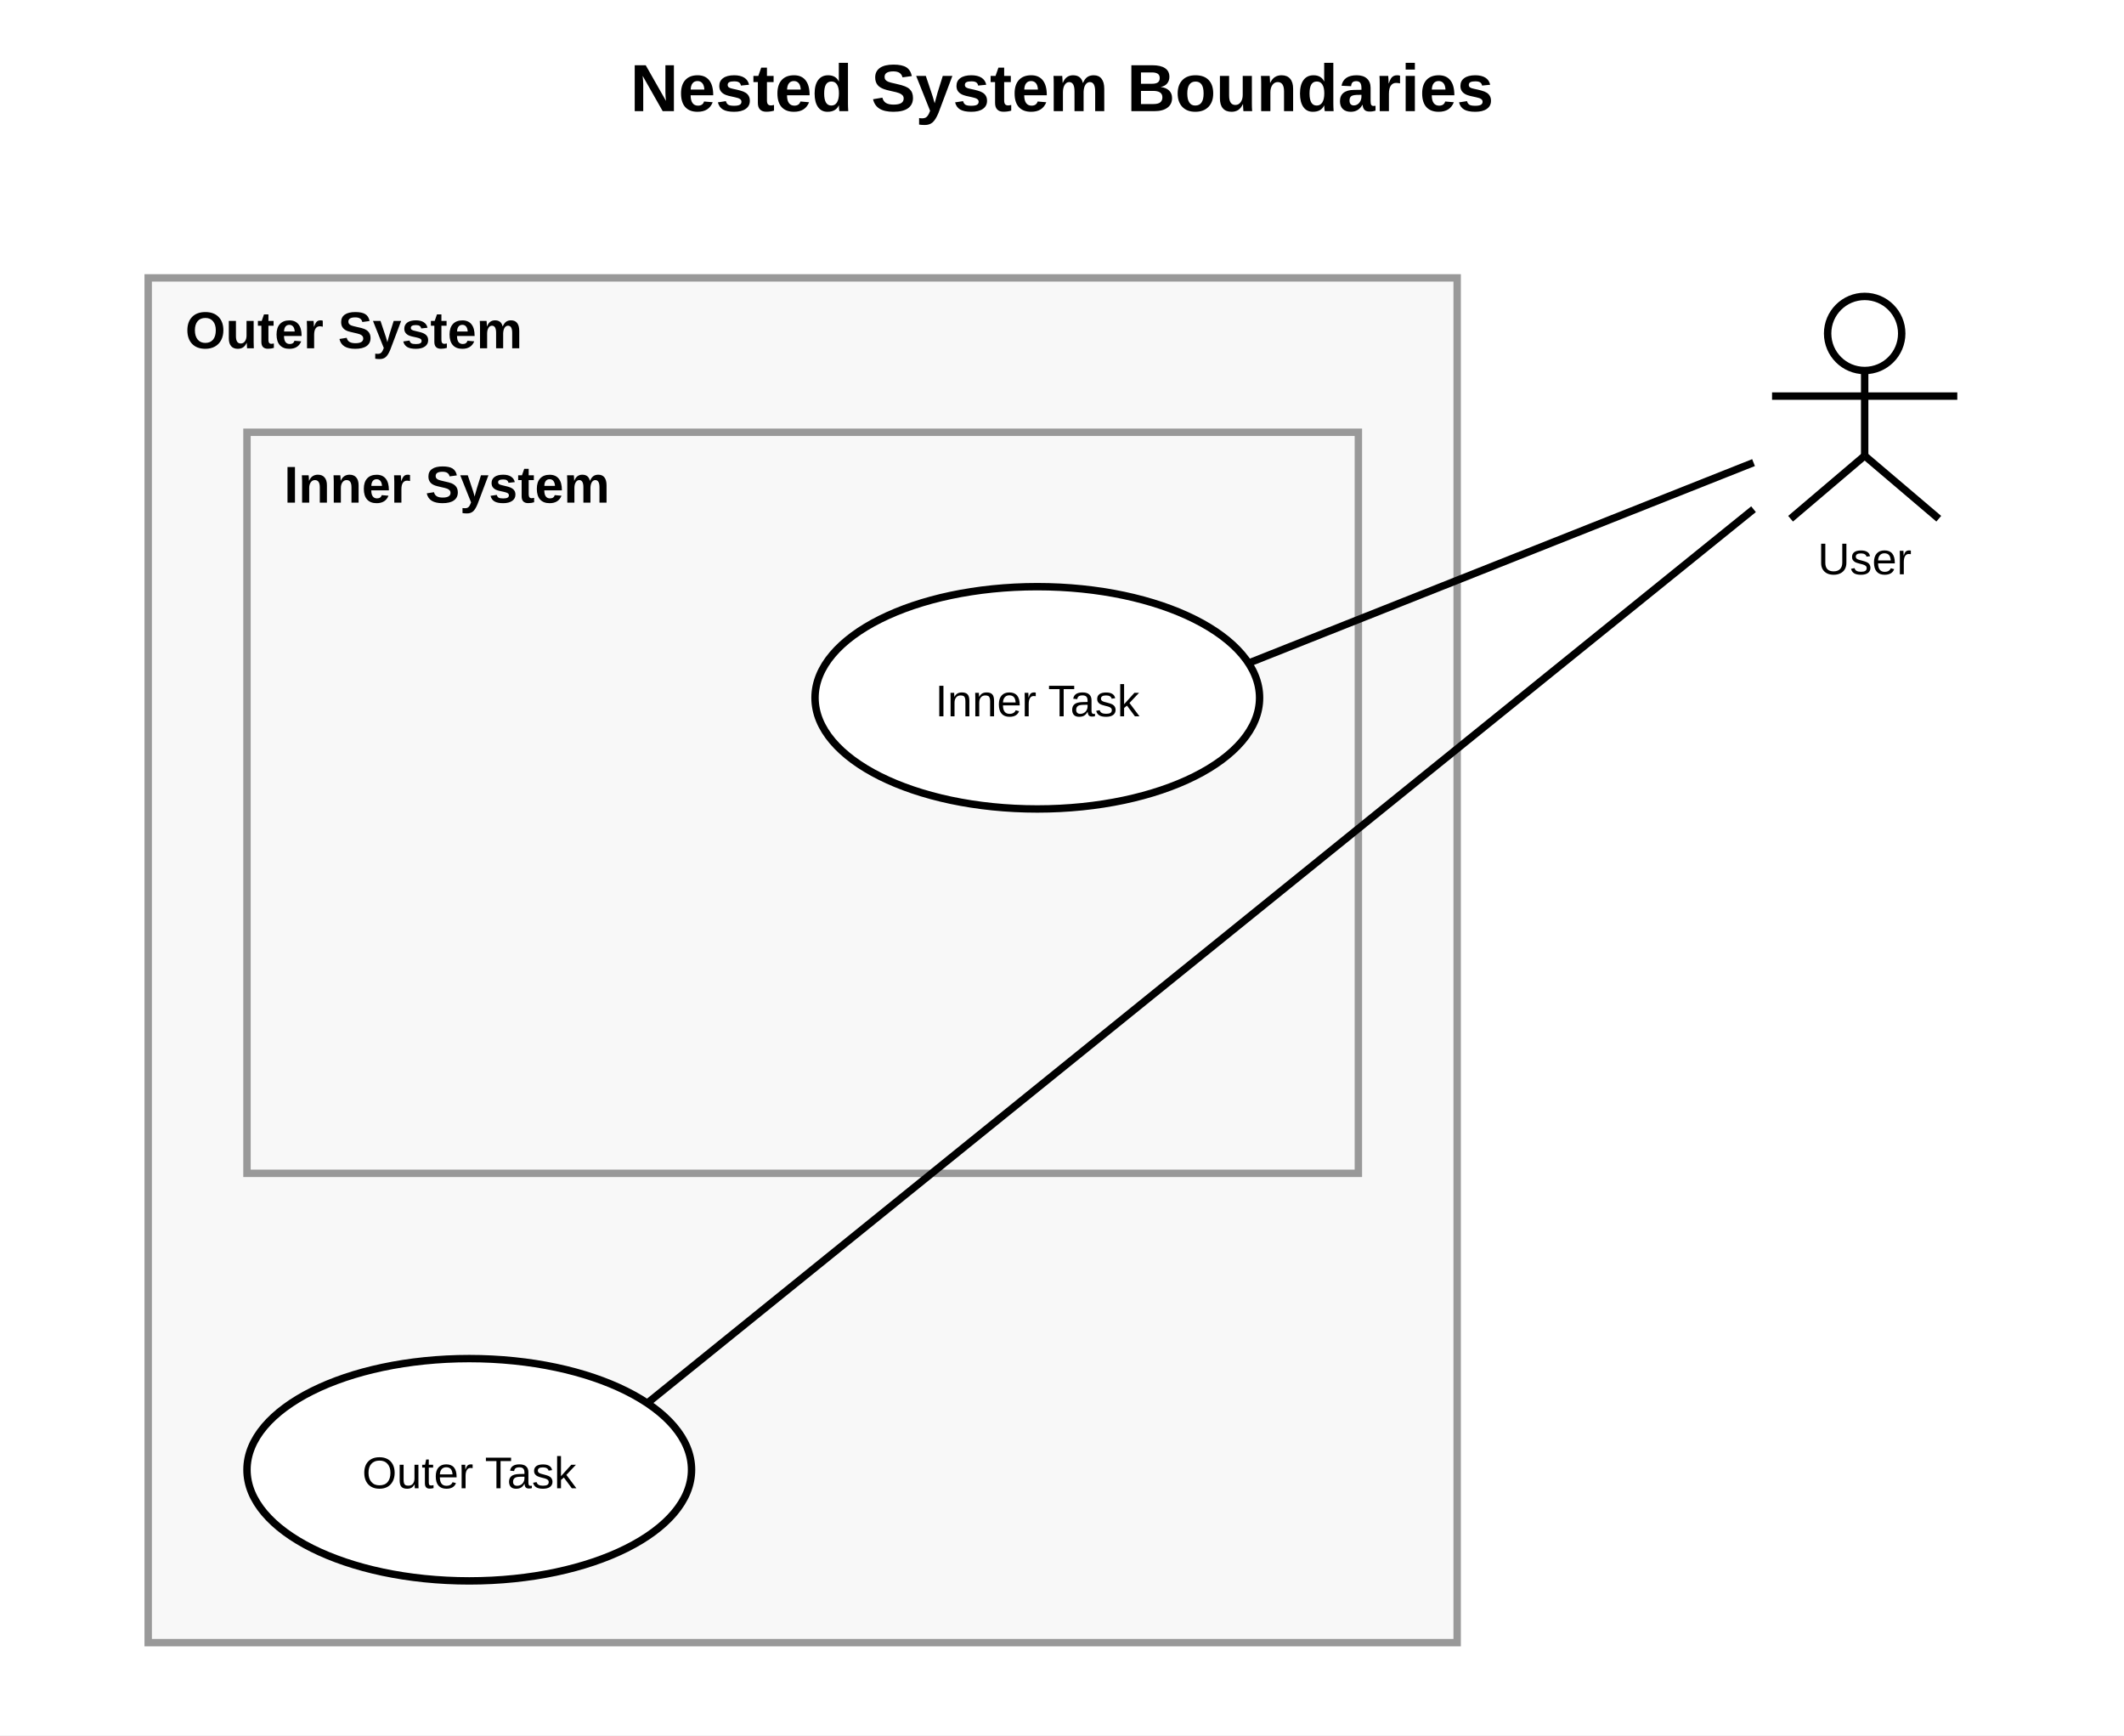
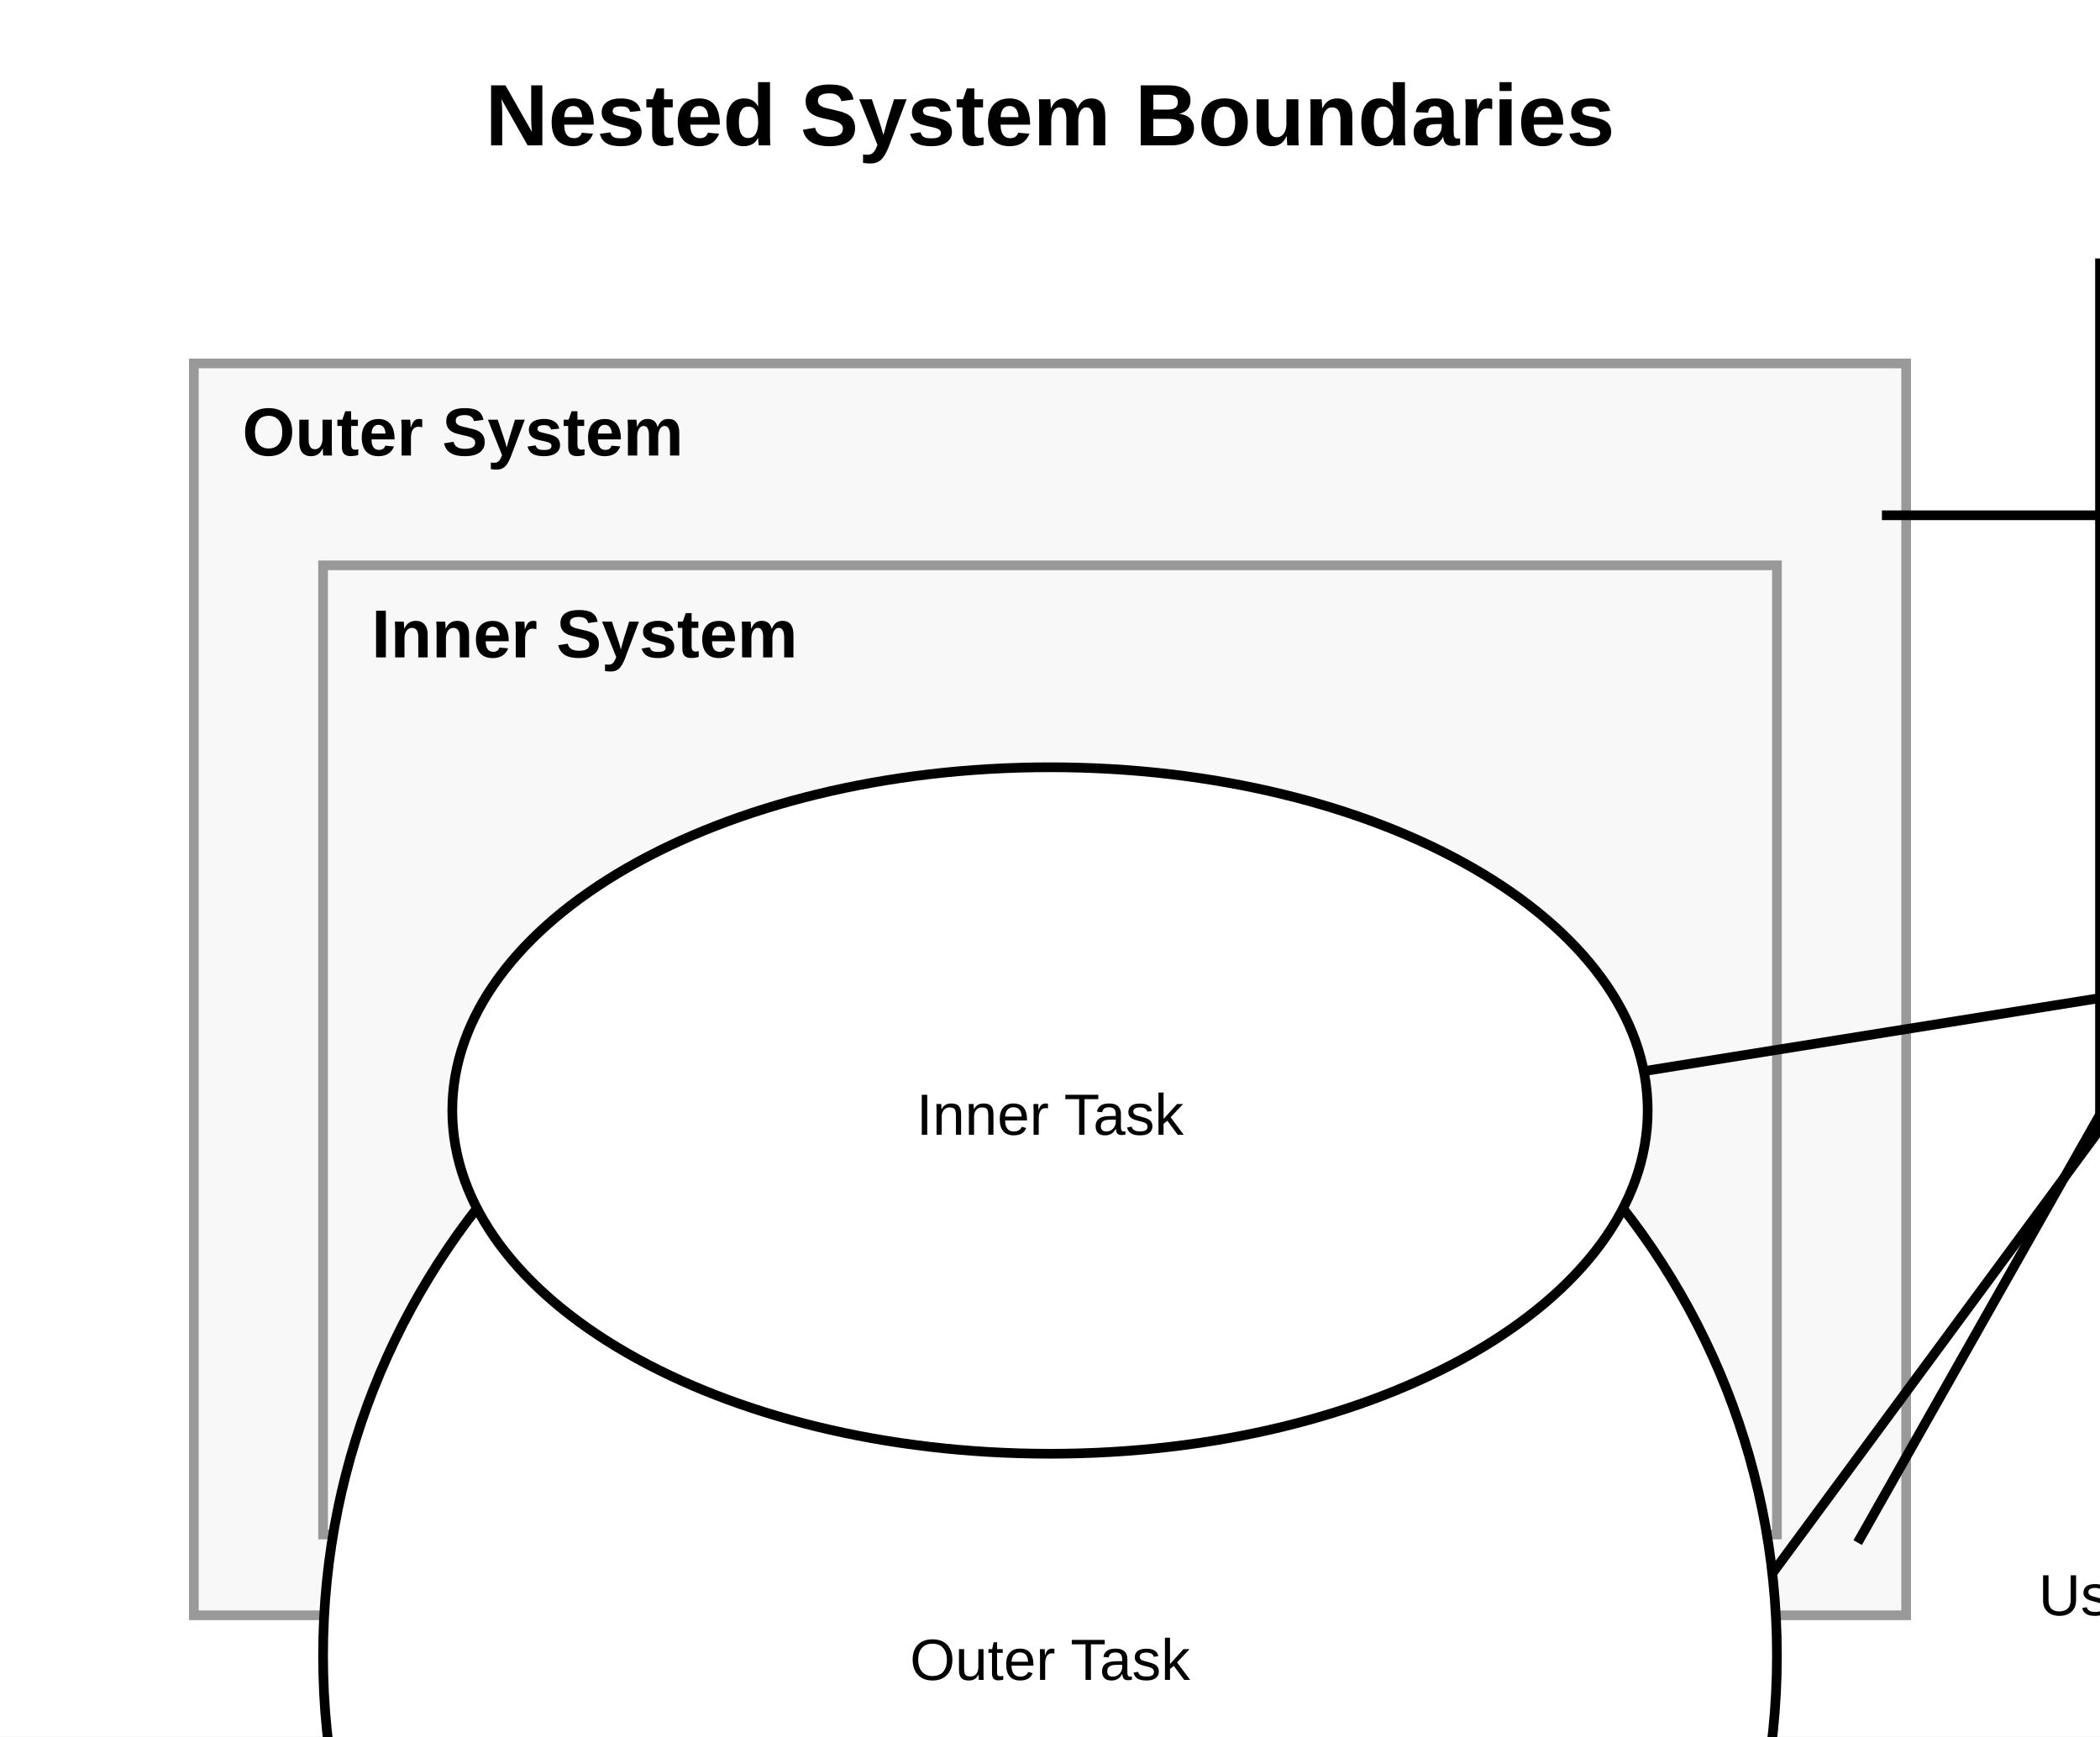
- <svg xmlns="http://www.w3.org/2000/svg" width="573.333" height="468.333" viewBox="0 0 573.333 468.333">
+ <svg xmlns="http://www.w3.org/2000/svg" width="433.333" height="358.333" viewBox="0 0 433.333 358.333">
  <rect width="100%" height="100%" fill="white" />
  <g id="uml:systemBoundary/0">
-     <rect x="40" y="75" width="353.333" height="368.333" fill="#f8f8f8" stroke="#999" stroke-width="2" />
+     <rect x="40" y="75" width="353.333" height="258.333" fill="#f8f8f8" stroke="#999" stroke-width="2" />
    <text x="50" y="94" font-size="14" font-family="Arial" font-weight="bold" fill="black">
          Outer System
        </text>
  </g>
  <g id="uml:systemBoundary/1">
    <rect x="66.667" y="116.667" width="300" height="200" fill="#f8f8f8" stroke="#999" stroke-width="2" />
    <text x="76.667" y="135.667" font-size="14" font-family="Arial" font-weight="bold" fill="black">
          Inner System
        </text>
  </g>
  <g id="__diagram__">
-     <text x="286.667" y="30" text-anchor="middle" font-size="18" font-weight="bold" font-family="Arial" fill="black">
+     <text x="216.667" y="30" text-anchor="middle" font-size="18" font-weight="bold" font-family="Arial" fill="black">
          Nested System Boundaries
        </text>
  </g>
  <g id="uml:actor/4">
-     <circle cx="503.333" cy="90" r="10" fill="none" stroke="black" stroke-width="2" />
-     <line x1="503.333" y1="100" x2="503.333" y2="123" stroke="black" stroke-width="2" />
-     <line x1="478.333" y1="106.9" x2="528.333" y2="106.9" stroke="black" stroke-width="2" />
-     <line x1="503.333" y1="123" x2="483.333" y2="140" stroke="black" stroke-width="2" />
-     <line x1="503.333" y1="123" x2="523.333" y2="140" stroke="black" stroke-width="2" />
-     <text x="503.333" y="155" text-anchor="middle" font-size="12" font-family="Arial" fill="black">
+     <circle cx="433.333" cy="66.667" r="-13.333" fill="none" stroke="black" stroke-width="2" />
+     <line x1="433.333" y1="53.333" x2="433.333" y2="230" stroke="black" stroke-width="2" />
+     <line x1="478.333" y1="106.333" x2="388.333" y2="106.333" stroke="black" stroke-width="2" />
+     <line x1="433.333" y1="230" x2="483.333" y2="318.333" stroke="black" stroke-width="2" />
+     <line x1="433.333" y1="230" x2="383.333" y2="318.333" stroke="black" stroke-width="2" />
+     <text x="433.333" y="333.333" text-anchor="middle" font-size="12" font-family="Arial" fill="black">
          User
        </text>
  </g>
-   <line x1="473.333" y1="137.434" x2="174.718" y2="378.701" stroke="black" stroke-width="2" />
-   <line x1="473.333" y1="124.851" x2="337.006" y2="178.974" stroke="black" stroke-width="2" />
+   <line x1="473.333" y1="178.782" x2="343.316" y2="355.062" stroke="black" stroke-width="2" />
+   <line x1="473.333" y1="199.551" x2="339.187" y2="221.047" stroke="black" stroke-width="2" />
  <g id="uml:usecase/2">
-     <ellipse cx="126.667" cy="396.667" rx="60" ry="30" fill="white" stroke="black" stroke-width="2" />
-     <text x="126.667" y="401.667" text-anchor="middle" font-size="12" font-family="Arial" fill="black">
+     <ellipse cx="216.667" cy="341.667" rx="150" ry="-25" fill="white" stroke="black" stroke-width="2" />
+     <text x="216.667" y="346.667" text-anchor="middle" font-size="12" font-family="Arial" fill="black">
          Outer Task
        </text>
  </g>
  <g id="uml:usecase/3">
-     <ellipse cx="280" cy="188.333" rx="60" ry="30" fill="white" stroke="black" stroke-width="2" />
-     <text x="280" y="193.333" text-anchor="middle" font-size="12" font-family="Arial" fill="black">
+     <ellipse cx="216.667" cy="229.167" rx="123.333" ry="70.833" fill="white" stroke="black" stroke-width="2" />
+     <text x="216.667" y="234.167" text-anchor="middle" font-size="12" font-family="Arial" fill="black">
          Inner Task
        </text>
  </g>
</svg>
